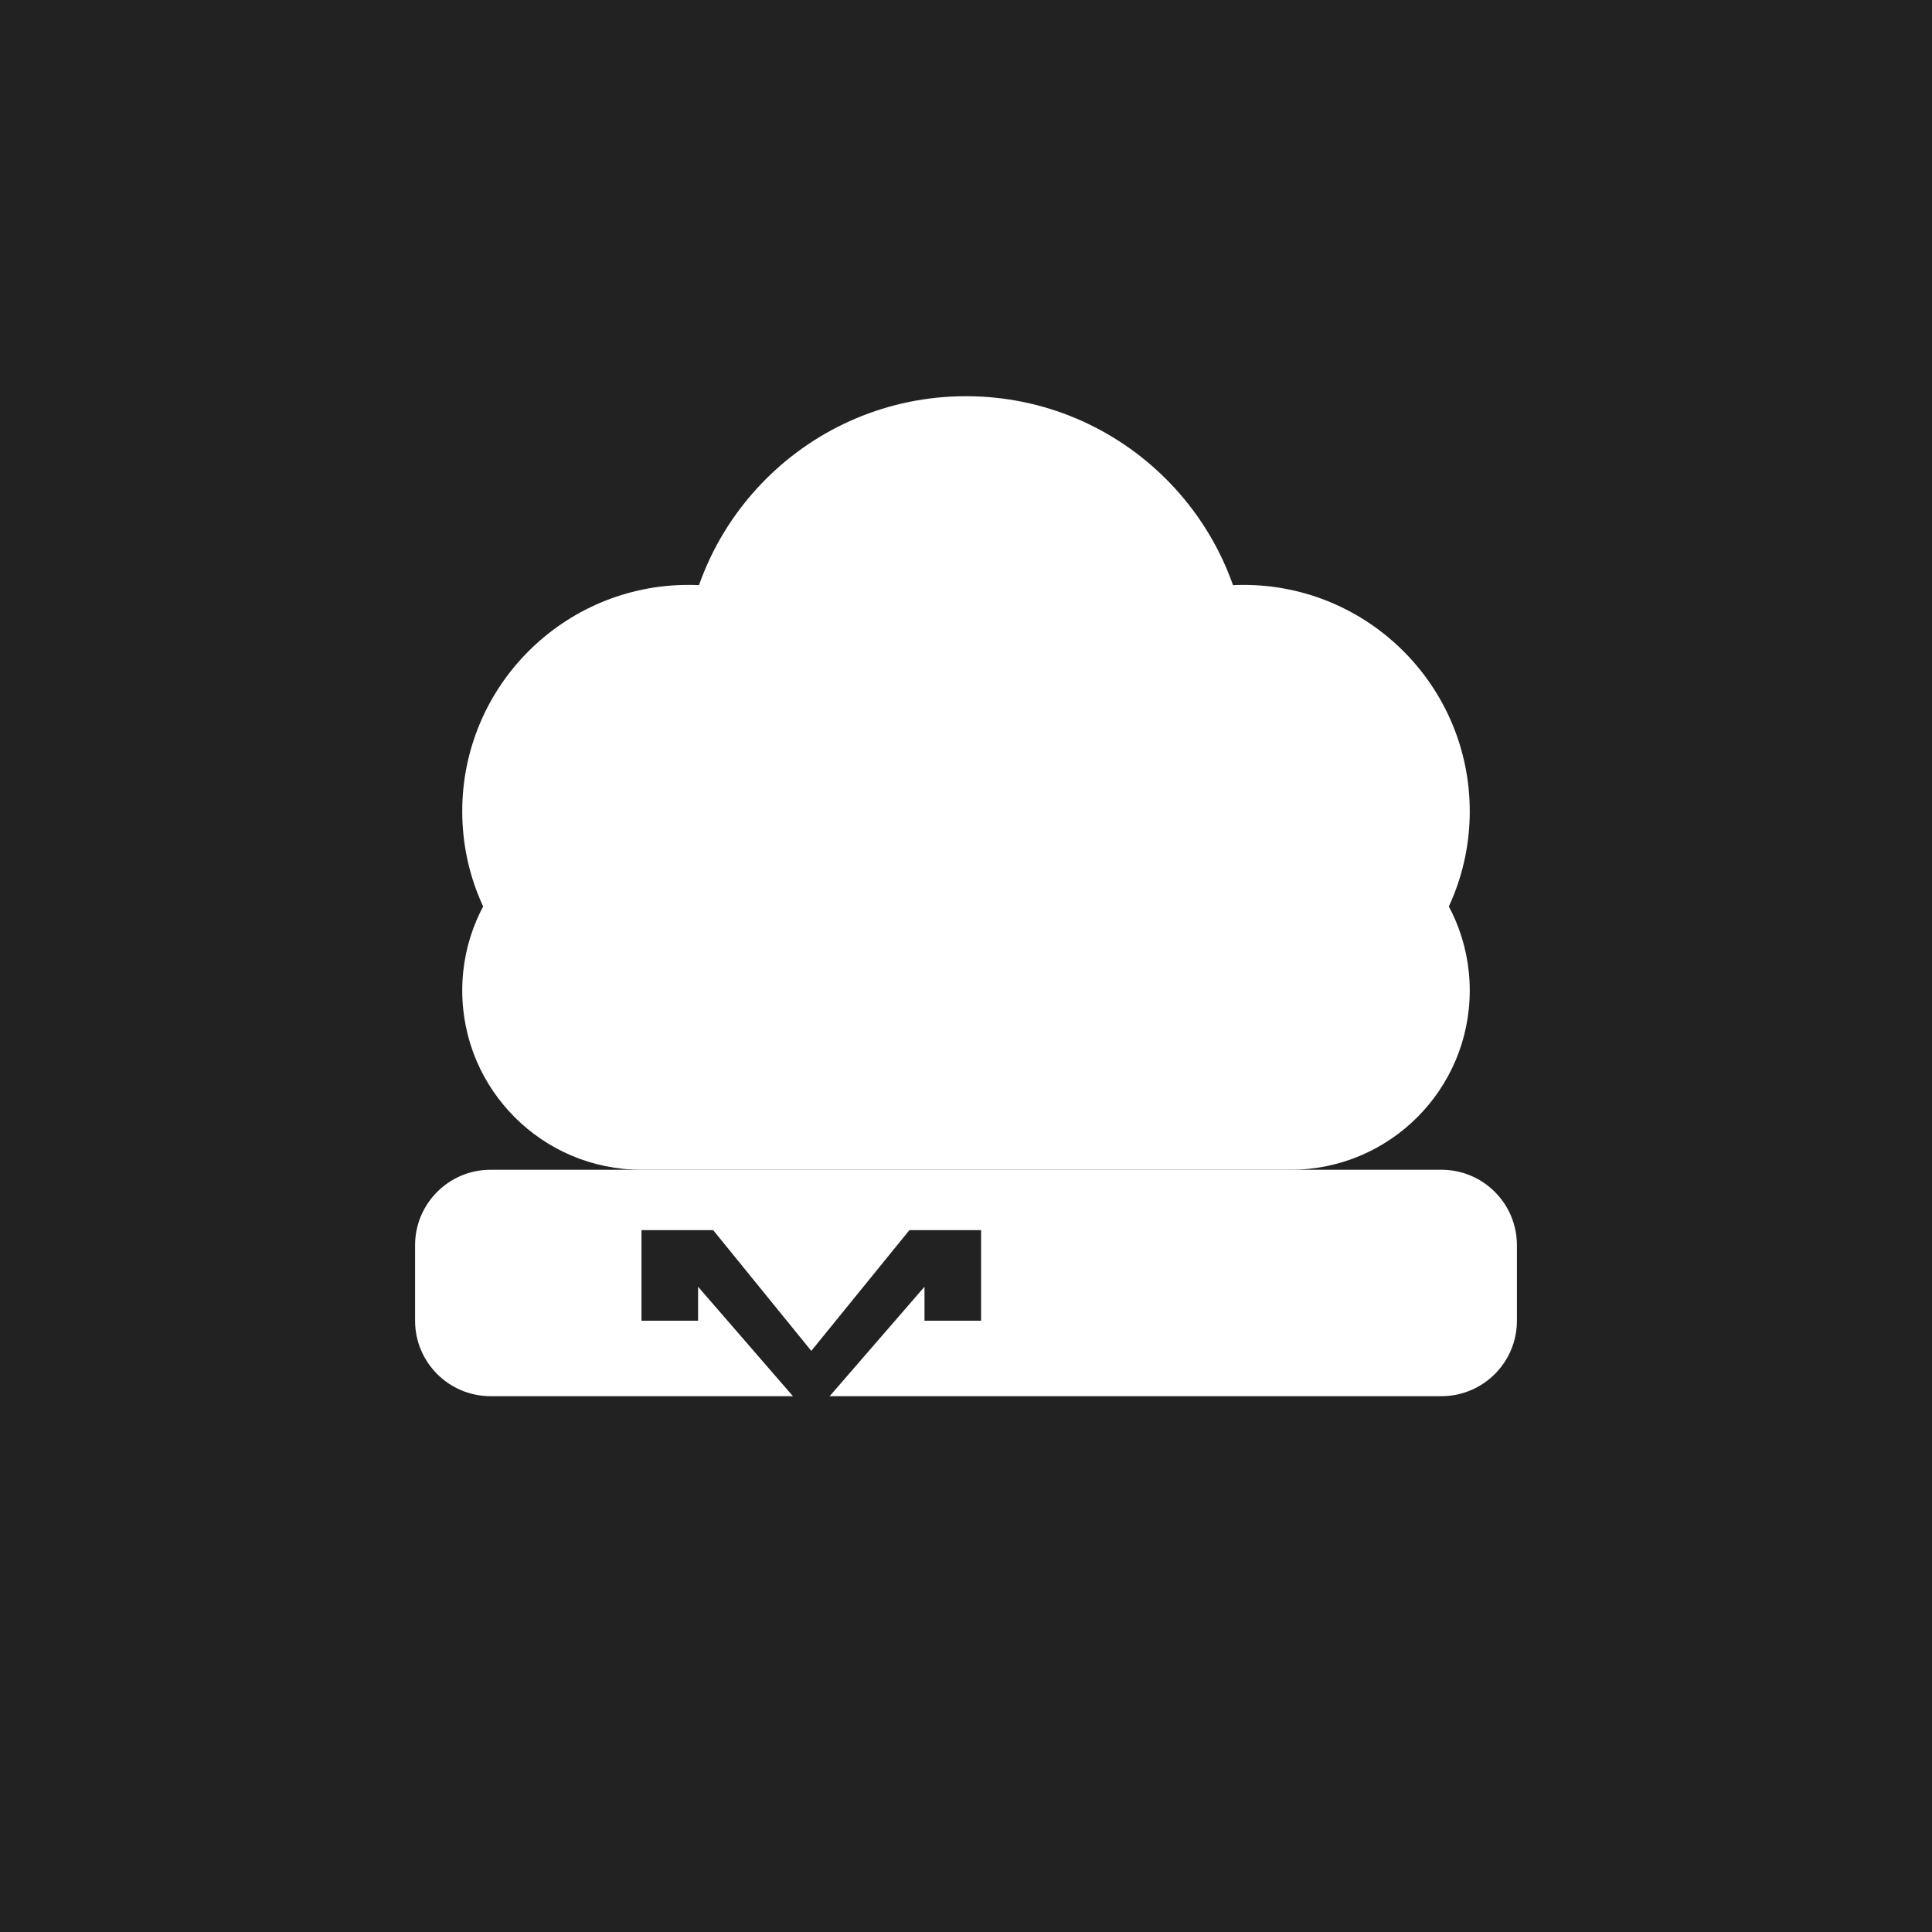
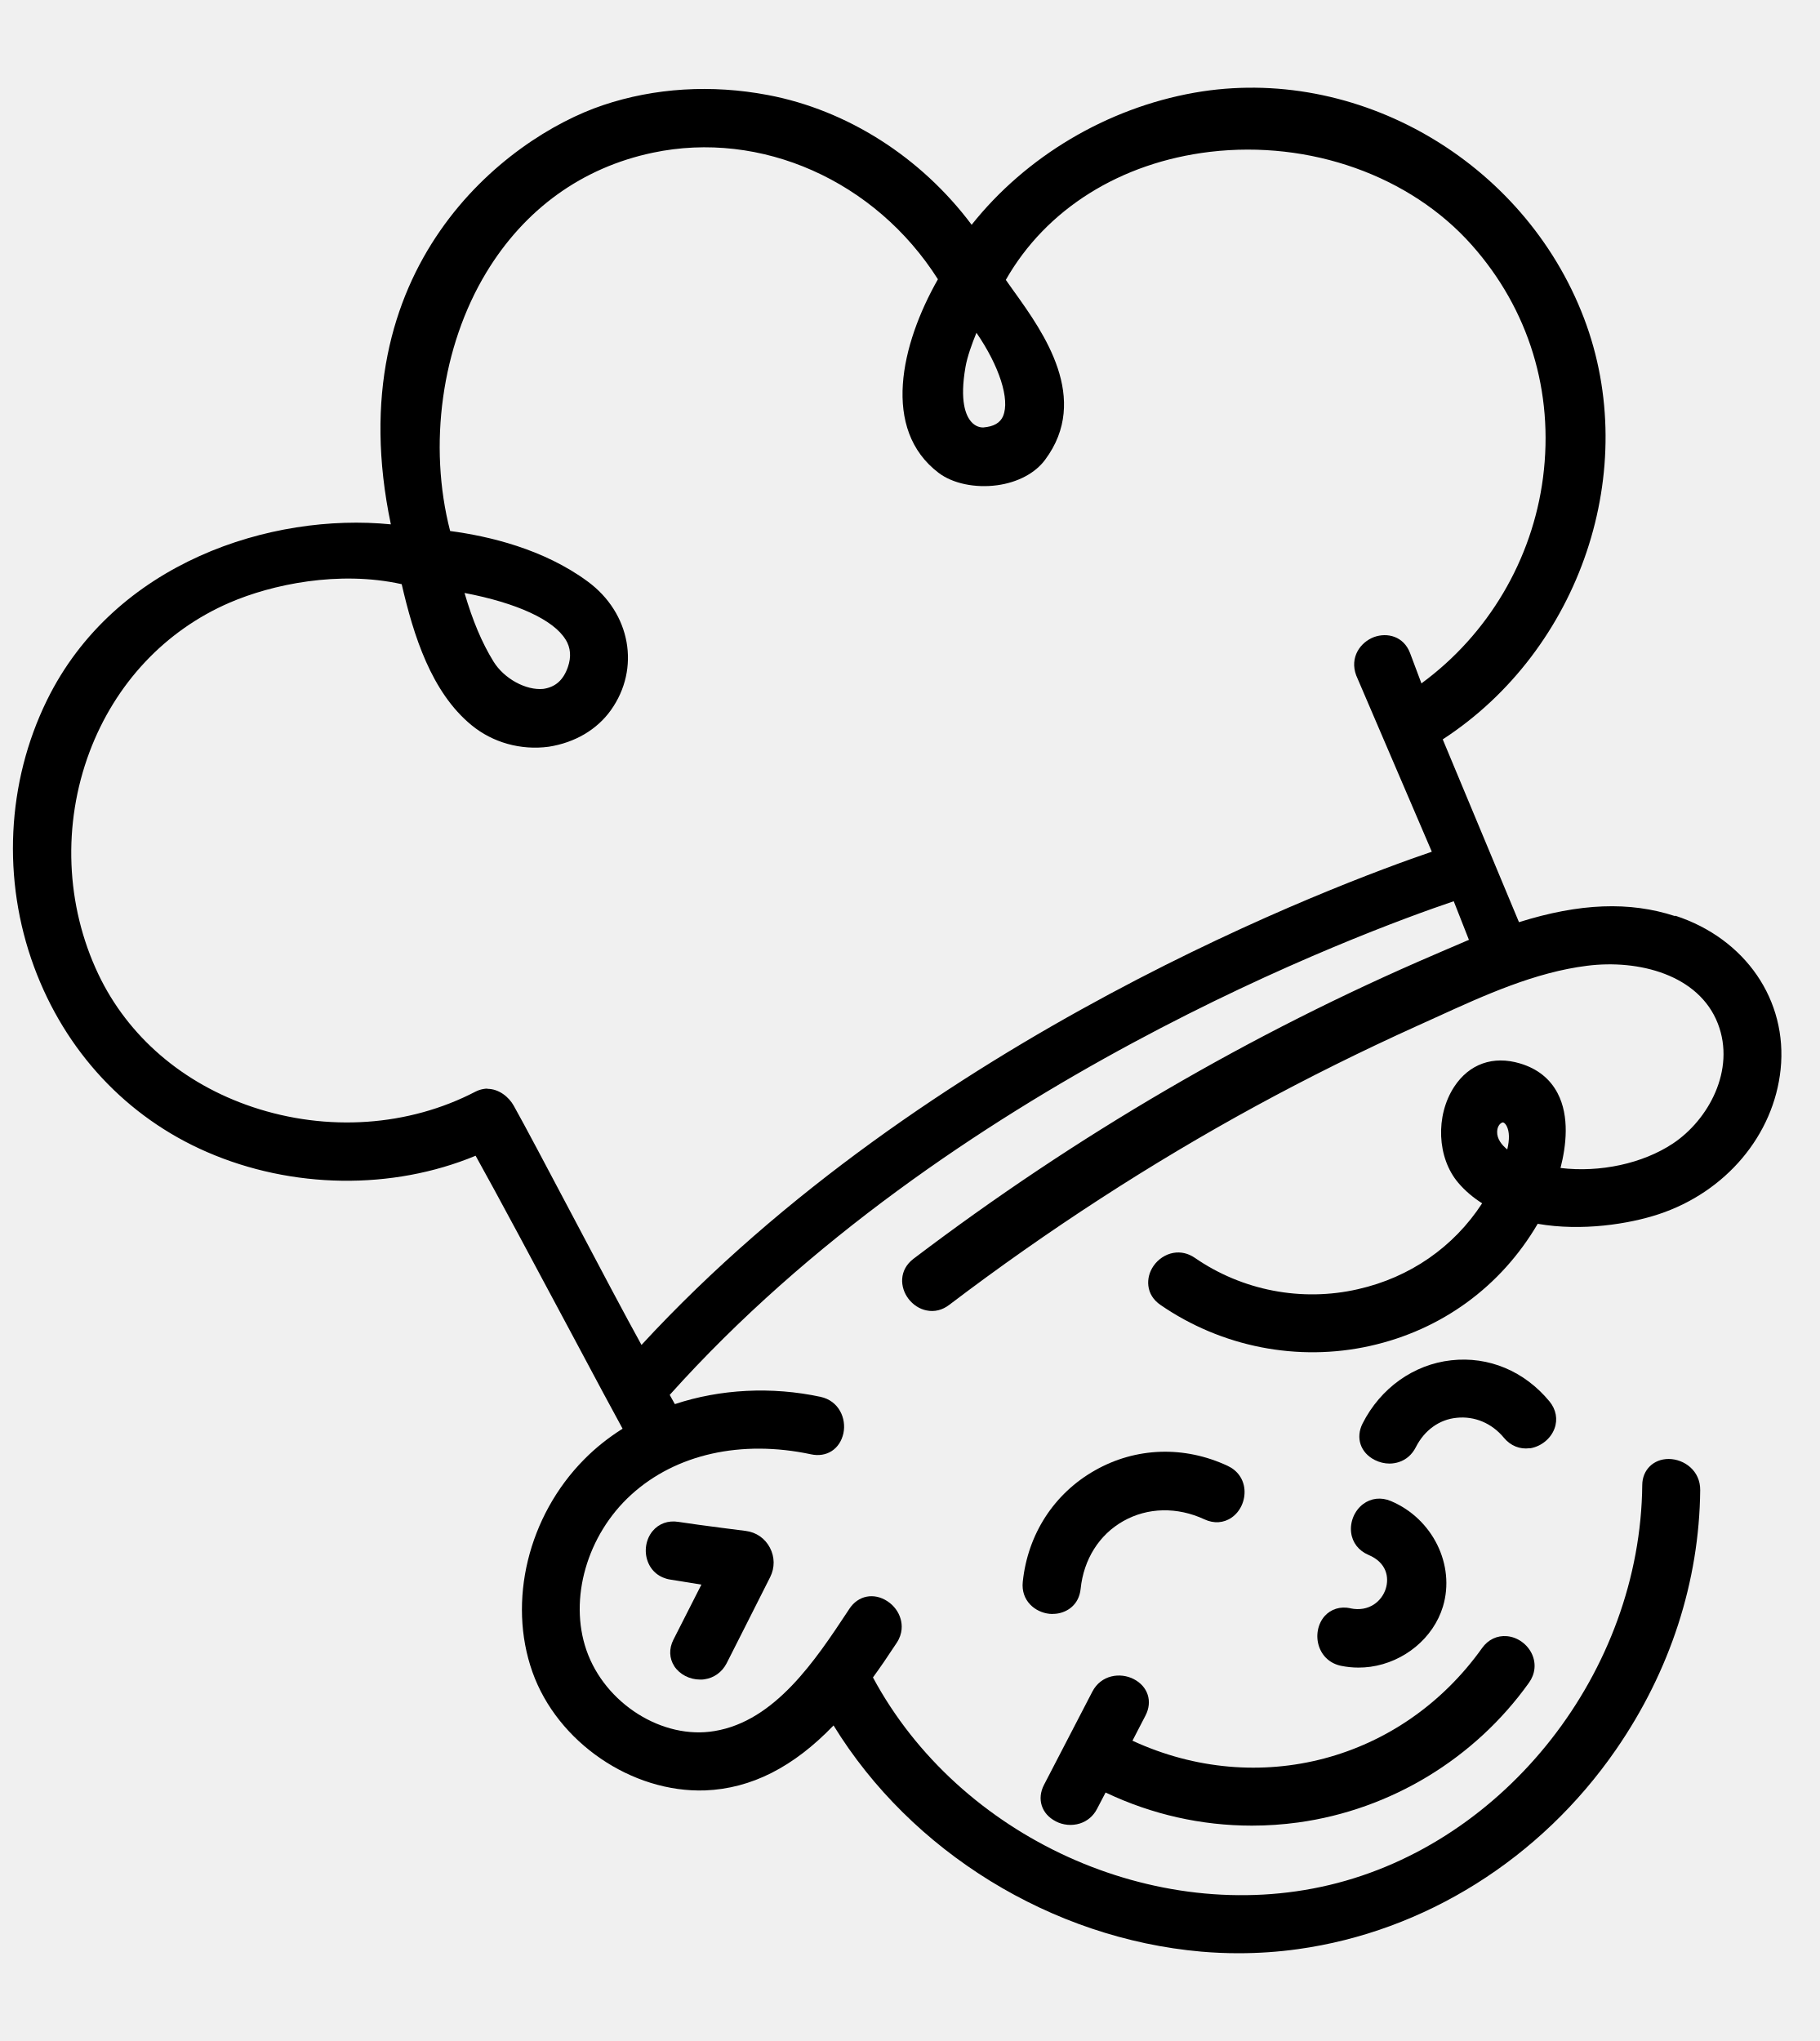
- <svg xmlns="http://www.w3.org/2000/svg" width="100%" height="100%" viewBox="0 0 1024 1024" fill="none">
-   <rect width="1024" height="1024" fill="#222222" />
-   <circle cx="365" cy="430" r="120" fill="white" />
-   <circle cx="512" cy="360" r="150" fill="white" />
-   <circle cx="659" cy="430" r="120" fill="white" />
-   <rect x="245" y="430" width="534" height="190" rx="95" fill="white" />
-   <rect x="220" y="620" width="584" height="120" rx="40" fill="white" />
-   <path d="M340 700V652H378L430 716L482 652H520V700H490V682L438 742H422L370 682V700H340Z" fill="#222222" />
+ <svg xmlns="http://www.w3.org/2000/svg" id="Layer_1" version="1.1" viewBox="50 35 205 230">
+   <path d="M125.97,222.76c.61.93,1.73,1.51,2.91,1.51.07,0,.13,0,.2,0,.1,0,.2-.02.29-.03,1.08-.15,1.99-.81,2.5-1.8.93-1.84,3.33-6.57,4.91-9.72.53-1.06.52-2.26-.03-3.31-.55-1.05-1.54-1.74-2.72-1.89l-2.73-.35c-1.62-.21-3.45-.45-4.86-.67-1.16-.19-2.22.2-2.92,1.05-.76.93-.97,2.28-.53,3.43.41,1.09,1.33,1.83,2.52,2.02l3.52.57-3.15,6.2c-.52,1.02-.48,2.11.1,3Z" />
+   <path d="M168.6,216.87c.16,0,.32-.01.48-.03,1.17-.16,2.49-.98,2.68-2.79.34-3.32,2.09-6.11,4.81-7.64,2.75-1.55,6.08-1.62,9.15-.19,1.05.49,2.16.42,3.06-.21.98-.68,1.54-1.92,1.44-3.16-.1-1.18-.79-2.15-1.89-2.66-4.9-2.29-10.35-2.11-14.96.51-4.61,2.61-7.57,7.19-8.13,12.56-.22,2.12,1.39,3.43,3,3.6.12.01.24.02.36.02Z" />
+   <path d="M225.15,195.99c.39-1.04.18-2.16-.56-3.06-2.82-3.42-6.86-5.11-11.07-4.64-4.24.47-7.97,3.13-9.99,7.12-.81,1.6-.25,3.3,1.38,4.12.52.26,1.09.4,1.65.4.36,0,.72-.06,1.06-.17.83-.27,1.49-.85,1.91-1.68.97-1.91,2.64-3.12,4.6-3.31,2.01-.21,3.96.6,5.33,2.26.74.89,1.79,1.32,2.89,1.17h.11c1.21-.22,2.27-1.08,2.69-2.21Z" />
+   <path d="M202.14,216.23c-1.12-.23-2.17.09-2.88.88-.78.88-1.04,2.21-.65,3.4.38,1.15,1.28,1.96,2.49,2.21.64.13,1.3.2,1.96.2.45,0,.9-.03,1.35-.09,3.82-.53,7.1-3.25,8.17-6.78,1.42-4.69-1.16-9.92-5.87-11.9-1.09-.46-2.23-.33-3.13.35-.97.74-1.49,2-1.34,3.21.14,1.13.85,2.04,1.95,2.51,2.05.86,2.35,2.53,1.95,3.81-.43,1.38-1.86,2.66-4,2.21Z" />
+   <path d="M168.94,240.24c.84.44,1.84.53,2.73.25.85-.27,1.52-.84,1.94-1.65l.96-1.84s.03.02.05.02c5.18,2.46,10.77,3.71,16.43,3.71,1.75,0,3.5-.12,5.25-.36,10.4-1.44,19.87-7.18,25.98-15.75.7-.98.82-2.15.34-3.21-.51-1.12-1.62-1.92-2.82-2.03-1.11-.1-2.13.39-2.8,1.33-9.07,12.73-25.24,16.99-39.4,10.45l1.47-2.84c.82-1.59.28-3.27-1.32-4.1-1.52-.79-3.69-.48-4.67,1.41l-5.45,10.51c-.82,1.59-.28,3.28,1.32,4.1Z" />
+   <path d="M238.75,138.24c-5.14-1.68-10.74-1.47-17.6.68l-8.59-20.6c15.54-10.11,22.39-30.44,15.92-47.45-6.75-17.75-25.63-28.66-43.92-25.42-9.84,1.75-18.95,7.17-25.08,14.88-5.69-7.61-14.02-12.93-22.95-14.62-6.36-1.21-12.78-.81-18.58,1.14-10.97,3.68-29.99,18.28-23.91,47.24-13.45-1.34-31.13,4.26-38.76,19.84-4.53,9.26-5.06,20.2-1.45,30,3.51,9.53,10.43,16.96,19.49,20.89,9.59,4.17,20.87,4.32,30.27.42,2.22,3.97,7,12.91,10.86,20.14,2.57,4.82,4.82,9.03,5.7,10.62-1.62,1.02-3.08,2.19-4.34,3.47-6.3,6.37-8.64,15.99-5.82,23.94,2.81,7.93,11.19,13.64,19.47,13.35,5.19-.21,9.93-2.61,14.46-7.32,8.75,14.26,24.58,24.01,41.44,25.49,1.39.12,2.79.18,4.19.18,2.23,0,4.46-.15,6.68-.46,14.28-1.98,27.34-10.17,35.84-22.47,6.12-8.85,9.4-18.97,9.5-29.26.02-2.17-1.78-3.49-3.54-3.51h-.01c-1.71,0-2.97,1.23-2.98,2.94-.2,20.96-15.35,40.34-35.25,45.07-19.69,4.69-41.74-5.35-51.43-23.39.81-1.11,1.64-2.32,2.67-3.89.7-1.06.63-2.05.45-2.69-.22-.8-.76-1.53-1.48-2-1.53-1.01-3.31-.66-4.3.85l-.17.26c-3.65,5.52-8.19,12.38-15.01,13.51-5.86,1-12.35-3.08-14.44-9.1-2.01-5.79.06-13,5.04-17.53,5.03-4.58,12.42-6.23,20.28-4.55.83.18,1.66.05,2.31-.37.67-.43,1.13-1.14,1.32-2,.36-1.67-.51-3.67-2.58-4.11-5.48-1.18-11.3-.88-16.41.82l-.58-1.04c31.35-34.98,78.27-52.22,88.34-55.63l1.71,4.35c-.77.32-1.68.71-2.52,1.08l-1.3.56c-20.7,8.88-40.47,20.42-58.76,34.3-1.66,1.26-1.55,3.22-.57,4.51.52.68,1.24,1.15,2.03,1.31.9.19,1.79-.03,2.57-.63,11.13-8.45,22.76-15.98,34.56-22.41,5.86-3.19,11.96-6.22,18.13-9.01l2.14-.97c5.49-2.51,11.17-5.09,17.05-5.82,5.78-.73,12.58,1,14.72,6.52,2.03,5.24-1.09,10.87-5.06,13.51-3.4,2.26-8.22,3.3-12.67,2.76.64-2.49,1.04-5.82-.33-8.43-.86-1.64-2.28-2.77-4.23-3.35-3.03-.91-5.73.05-7.42,2.63-2.14,3.27-1.93,8.03.47,10.83.74.87,1.64,1.64,2.68,2.3-3.2,4.93-8.15,8.36-14,9.68-6.32,1.45-13.03.16-18.38-3.54-.75-.51-1.58-.7-2.42-.55-.88.16-1.7.7-2.23,1.47-.46.67-.67,1.46-.58,2.23.1.87.57,1.61,1.35,2.15,6.9,4.76,15.51,6.45,23.64,4.63,8.03-1.79,14.73-6.67,18.88-13.76,4.99.87,10.3.02,13.63-1.08,7.58-2.51,12.97-8.92,13.74-16.32.81-7.78-3.96-14.74-11.87-17.32ZM104.93,157.68c-.13,0-.26,0-.4.03-.33.05-.65.15-.96.31-7.54,3.92-16.69,4.55-25.11,1.73-7.87-2.64-14.05-7.96-17.38-14.97-3.69-7.77-4.05-16.9-.99-25.05,2.9-7.7,8.51-13.68,15.79-16.82,4.74-2.05,12.3-3.65,19.38-2.08,1.34,5.8,3.34,12.17,7.87,15.89,2.38,1.96,5.55,2.85,8.69,2.43,2.95-.46,5.44-1.92,7.01-4.12,3.35-4.7,2.23-10.94-2.61-14.5-4.96-3.66-11.12-5.11-15.5-5.69-2.5-9.67-.96-20.8,4.06-29.11,4.33-7.17,10.82-11.85,18.77-13.52,12.2-2.58,25.08,3.15,32.13,14.26-4.2,7.38-6.36,16.92.07,21.81,1.59,1.21,4.12,1.74,6.62,1.4,2.31-.32,4.27-1.36,5.38-2.86,5.15-6.89-.21-14.38-3.41-18.86l-.09-.12c-.33-.46-.64-.9-.92-1.3,4.53-7.97,12.9-13.22,23.01-14.43,11.26-1.33,22.55,2.69,29.48,10.49,6.44,7.24,9.29,16.55,8.04,26.22-1.2,9.26-6.18,17.68-13.7,23.19l-1.28-3.41c-.72-1.91-2.58-2.35-4.06-1.81-1.54.58-2.77,2.28-2.01,4.32l8.52,19.87c-10.17,3.47-56.95,20.76-89.05,55.58-1.72-3.1-4.78-8.89-7.74-14.5-2.81-5.32-5.47-10.35-6.65-12.45-.55-.99-1.67-1.91-2.98-1.91ZM113.74,107.08c.56.93.64,1.94.25,3.08-.51,1.47-1.39,2.26-2.76,2.47-1.95.2-4.43-1.14-5.63-3.09-1.3-2.11-2.34-4.58-3.26-7.72,5.92,1.13,10.05,3.04,11.39,5.26ZM163.03,81.88c-.34.78-1.05,1.19-2.24,1.29-.36.01-.88-.12-1.32-.6-.68-.74-1.34-2.41-.69-6.18h0c.2-1.18.74-2.67,1.24-3.89,2.57,3.73,3.8,7.53,3,9.39ZM219.83,164.53c-.61-.49-1.17-1.18-1.14-2.01.02-.62.36-.97.61-1.03,0,0,.02,0,.03,0,.21,0,.39.32.44.42.31.61.33,1.49.06,2.63Z" />
</svg>
